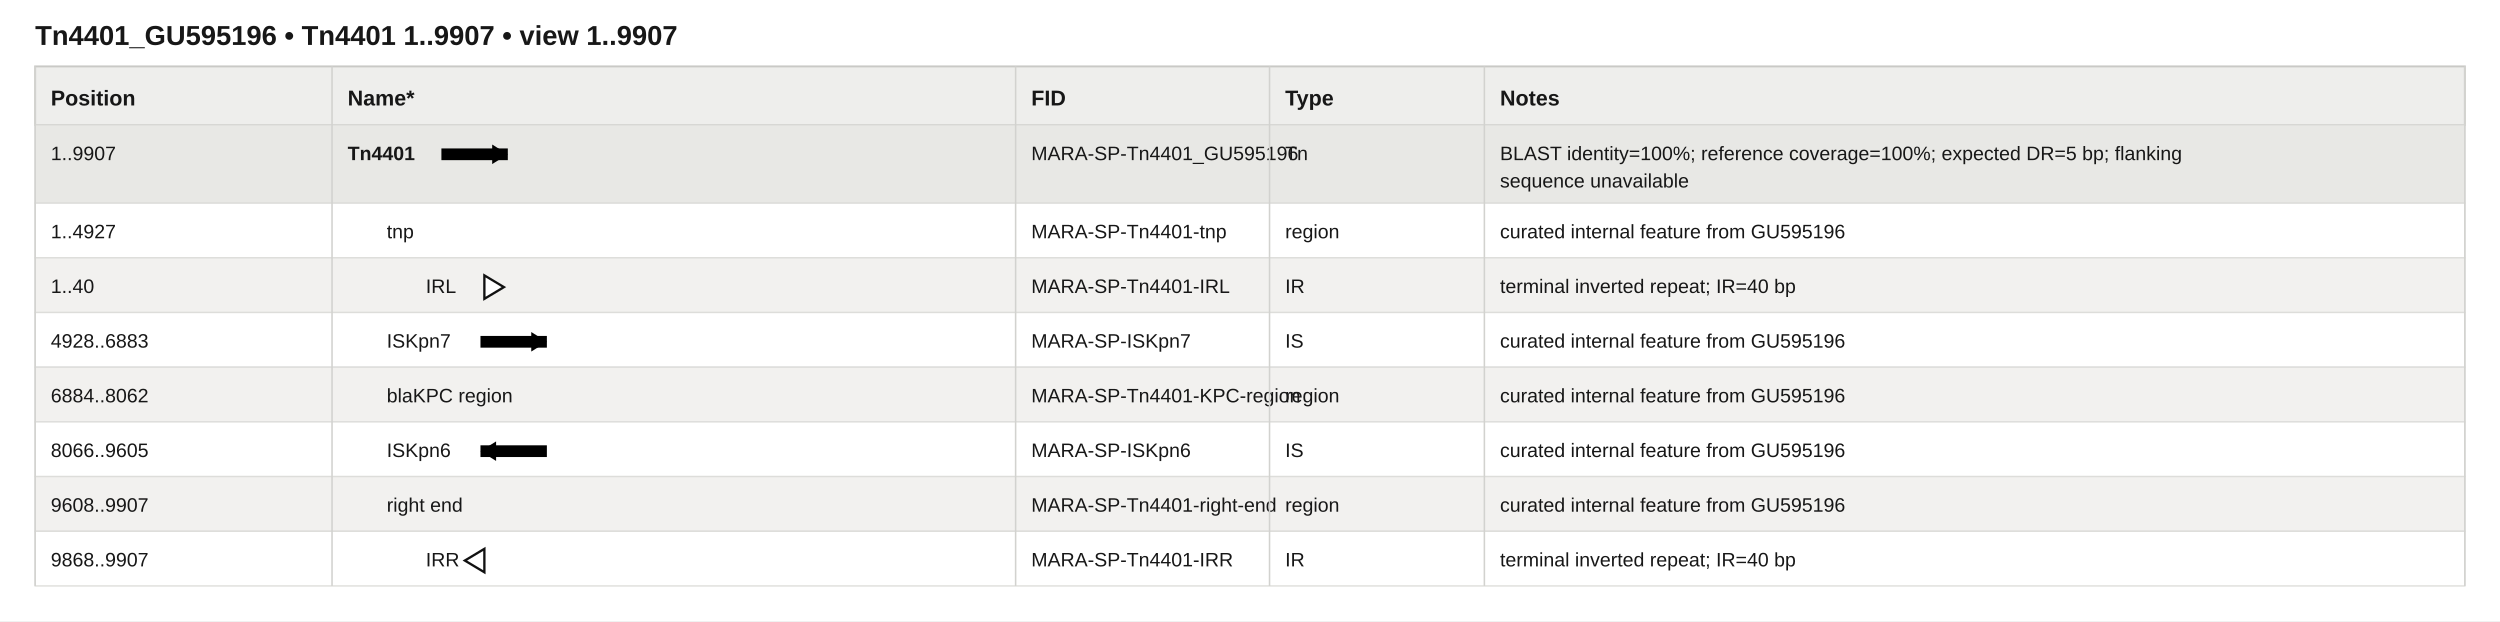
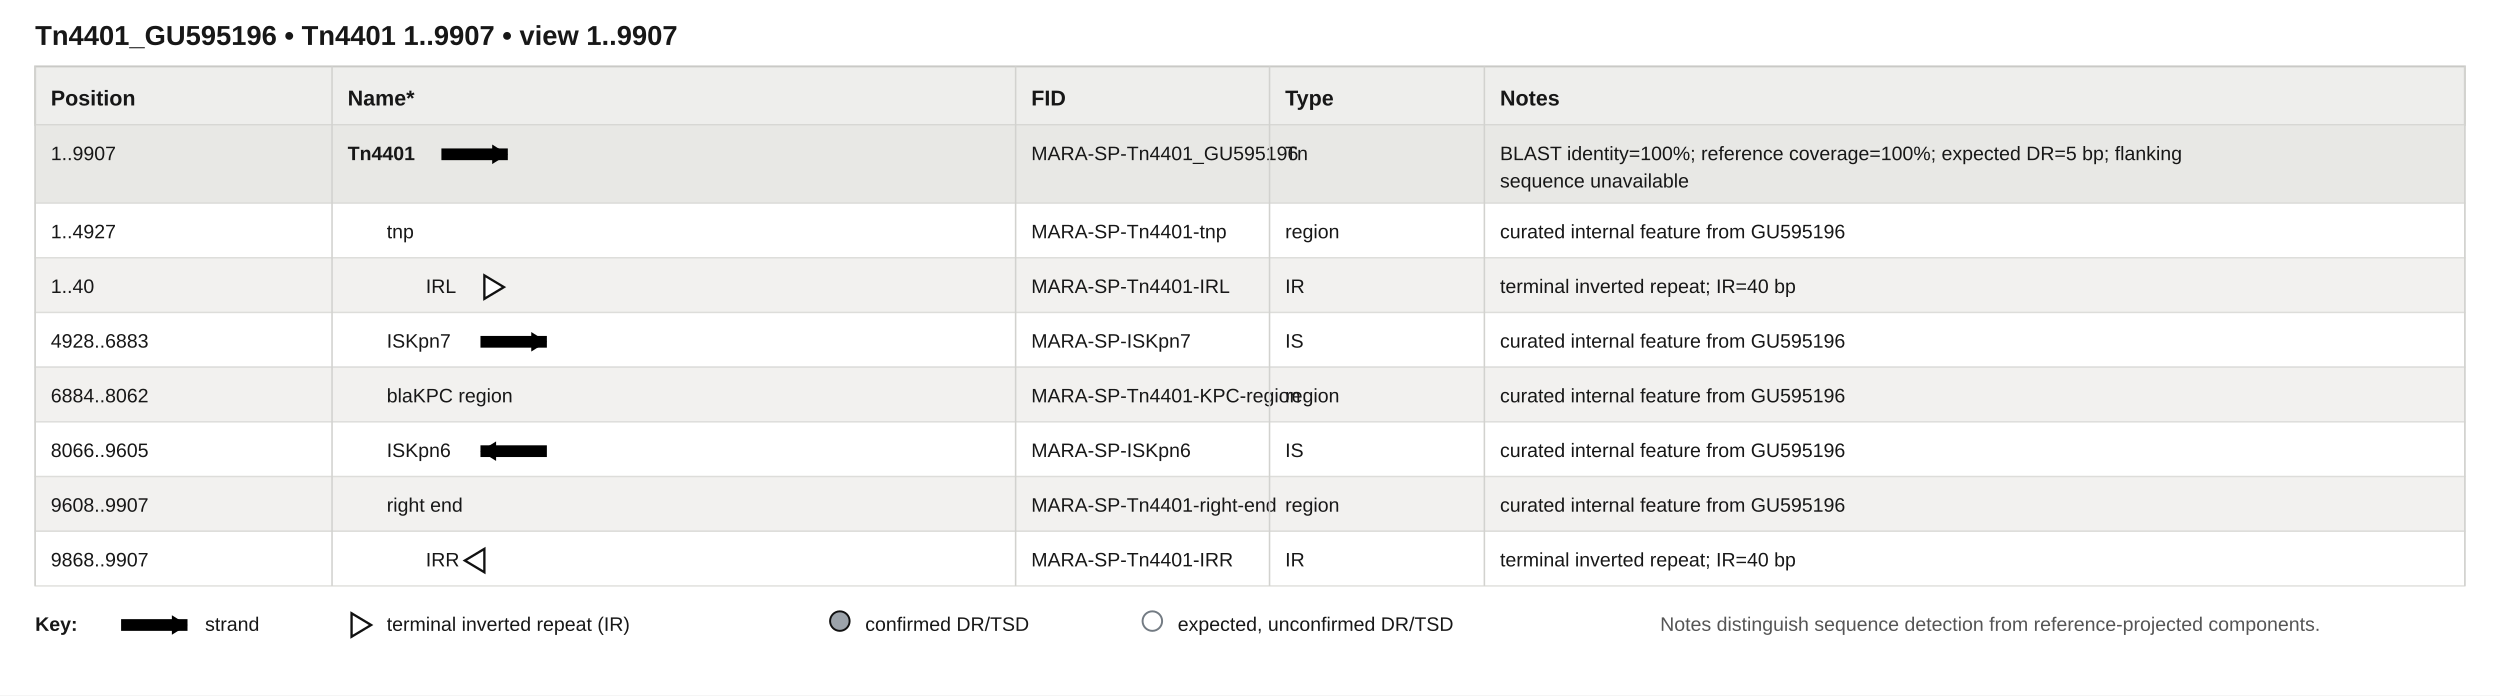
- <svg xmlns="http://www.w3.org/2000/svg" width="1280" height="318" style="background:#fff;font-family:Arial,Helvetica,sans-serif">
-   <rect x="0" y="0" width="1280" height="318" fill="#fff" />
+ <svg xmlns="http://www.w3.org/2000/svg" width="1280" height="356" style="background:#fff;font-family:Arial,Helvetica,sans-serif">
+   <rect x="0" y="0" width="1280" height="356" fill="#fff" />
  <text x="18.0" y="23.0" font-size="14" font-weight="bold" text-anchor="start" fill="#171717">Tn4401_GU595196 • Tn4401 1..9907 • view 1..9907</text>
  <rect x="18" y="34" width="1244" height="30" fill="#eeeeec" stroke="#c9c9c6" />
  <text x="26.0" y="54.0" font-size="11" font-weight="bold" text-anchor="start" fill="#171717">Position</text>
  <text x="178.0" y="54.0" font-size="11" font-weight="bold" text-anchor="start" fill="#171717">Name*</text>
  <text x="528.0" y="54.0" font-size="11" font-weight="bold" text-anchor="start" fill="#171717">FID</text>
  <text x="658.0" y="54.0" font-size="11" font-weight="bold" text-anchor="start" fill="#171717">Type</text>
  <text x="768.0" y="54.0" font-size="11" font-weight="bold" text-anchor="start" fill="#171717">Notes</text>
  <rect x="18" y="64" width="1244" height="40" fill="#e8e8e5" stroke="#ddddda" stroke-width="0.7" />
  <text x="26.0" y="82.0" font-size="10" font-weight="normal" text-anchor="start" fill="#171717">1..9907</text>
  <text x="178.0" y="82.0" font-size="10" font-weight="bold" text-anchor="start" fill="#171717">Tn4401</text>
  <line x1="226.0" y1="79.0" x2="260.0" y2="79.0" stroke="#000" stroke-width="6" />
  <polygon points="260.0,79.0 252.0,74.0 252.0,84.0" fill="#000" />
  <text x="528.0" y="82.0" font-size="10" font-weight="normal" text-anchor="start" fill="#171717">MARA-SP-Tn4401_GU595196</text>
  <text x="658.0" y="82.0" font-size="10" font-weight="normal" text-anchor="start" fill="#171717">Tn</text>
  <text x="768.0" y="82.0" font-size="10" font-weight="normal" text-anchor="start" fill="#171717">BLAST identity=100%; reference coverage=100%; expected DR=5 bp; flanking</text>
  <text x="768.0" y="96.0" font-size="10" font-weight="normal" text-anchor="start" fill="#171717">sequence unavailable</text>
  <rect x="18" y="104" width="1244" height="28" fill="#ffffff" stroke="#ddddda" stroke-width="0.7" />
  <text x="26.0" y="122.0" font-size="10" font-weight="normal" text-anchor="start" fill="#171717">1..4927</text>
  <text x="198.0" y="122.0" font-size="10" font-weight="normal" text-anchor="start" fill="#171717">tnp</text>
  <text x="528.0" y="122.0" font-size="10" font-weight="normal" text-anchor="start" fill="#171717">MARA-SP-Tn4401-tnp</text>
  <text x="658.0" y="122.0" font-size="10" font-weight="normal" text-anchor="start" fill="#171717">region</text>
  <text x="768.0" y="122.0" font-size="10" font-weight="normal" text-anchor="start" fill="#171717">curated internal feature from GU595196</text>
  <rect x="18" y="132" width="1244" height="28" fill="#f2f1ef" stroke="#ddddda" stroke-width="0.7" />
  <text x="26.0" y="150.0" font-size="10" font-weight="normal" text-anchor="start" fill="#171717">1..40</text>
  <text x="218.0" y="150.0" font-size="10" font-weight="normal" text-anchor="start" fill="#171717">IRL</text>
  <polygon points="248.0,141.0 258.0,147.0 248.0,153.0" fill="#fff" stroke="#111" stroke-width="1.2" />
  <text x="528.0" y="150.0" font-size="10" font-weight="normal" text-anchor="start" fill="#171717">MARA-SP-Tn4401-IRL</text>
  <text x="658.0" y="150.0" font-size="10" font-weight="normal" text-anchor="start" fill="#171717">IR</text>
  <text x="768.0" y="150.0" font-size="10" font-weight="normal" text-anchor="start" fill="#171717">terminal inverted repeat; IR=40 bp</text>
  <rect x="18" y="160" width="1244" height="28" fill="#ffffff" stroke="#ddddda" stroke-width="0.7" />
  <text x="26.0" y="178.0" font-size="10" font-weight="normal" text-anchor="start" fill="#171717">4928..6883</text>
  <text x="198.0" y="178.0" font-size="10" font-weight="normal" text-anchor="start" fill="#171717">ISKpn7</text>
  <line x1="246.0" y1="175.0" x2="280.0" y2="175.0" stroke="#000" stroke-width="6" />
  <polygon points="280.0,175.0 272.0,170.0 272.0,180.0" fill="#000" />
  <text x="528.0" y="178.0" font-size="10" font-weight="normal" text-anchor="start" fill="#171717">MARA-SP-ISKpn7</text>
  <text x="658.0" y="178.0" font-size="10" font-weight="normal" text-anchor="start" fill="#171717">IS</text>
  <text x="768.0" y="178.0" font-size="10" font-weight="normal" text-anchor="start" fill="#171717">curated internal feature from GU595196</text>
  <rect x="18" y="188" width="1244" height="28" fill="#f2f1ef" stroke="#ddddda" stroke-width="0.7" />
  <text x="26.0" y="206.0" font-size="10" font-weight="normal" text-anchor="start" fill="#171717">6884..8062</text>
  <text x="198.0" y="206.0" font-size="10" font-weight="normal" text-anchor="start" fill="#171717">blaKPC region</text>
  <text x="528.0" y="206.0" font-size="10" font-weight="normal" text-anchor="start" fill="#171717">MARA-SP-Tn4401-KPC-region</text>
  <text x="658.0" y="206.0" font-size="10" font-weight="normal" text-anchor="start" fill="#171717">region</text>
  <text x="768.0" y="206.0" font-size="10" font-weight="normal" text-anchor="start" fill="#171717">curated internal feature from GU595196</text>
  <rect x="18" y="216" width="1244" height="28" fill="#ffffff" stroke="#ddddda" stroke-width="0.7" />
  <text x="26.0" y="234.0" font-size="10" font-weight="normal" text-anchor="start" fill="#171717">8066..9605</text>
  <text x="198.0" y="234.0" font-size="10" font-weight="normal" text-anchor="start" fill="#171717">ISKpn6</text>
  <line x1="280.0" y1="231.0" x2="246.0" y2="231.0" stroke="#000" stroke-width="6" />
  <polygon points="246.0,231.0 254.0,226.0 254.0,236.0" fill="#000" />
  <text x="528.0" y="234.0" font-size="10" font-weight="normal" text-anchor="start" fill="#171717">MARA-SP-ISKpn6</text>
  <text x="658.0" y="234.0" font-size="10" font-weight="normal" text-anchor="start" fill="#171717">IS</text>
  <text x="768.0" y="234.0" font-size="10" font-weight="normal" text-anchor="start" fill="#171717">curated internal feature from GU595196</text>
  <rect x="18" y="244" width="1244" height="28" fill="#f2f1ef" stroke="#ddddda" stroke-width="0.7" />
  <text x="26.0" y="262.0" font-size="10" font-weight="normal" text-anchor="start" fill="#171717">9608..9907</text>
  <text x="198.0" y="262.0" font-size="10" font-weight="normal" text-anchor="start" fill="#171717">right end</text>
  <text x="528.0" y="262.0" font-size="10" font-weight="normal" text-anchor="start" fill="#171717">MARA-SP-Tn4401-right-end</text>
  <text x="658.0" y="262.0" font-size="10" font-weight="normal" text-anchor="start" fill="#171717">region</text>
  <text x="768.0" y="262.0" font-size="10" font-weight="normal" text-anchor="start" fill="#171717">curated internal feature from GU595196</text>
  <rect x="18" y="272" width="1244" height="28" fill="#ffffff" stroke="#ddddda" stroke-width="0.7" />
  <text x="26.0" y="290.0" font-size="10" font-weight="normal" text-anchor="start" fill="#171717">9868..9907</text>
  <text x="218.0" y="290.0" font-size="10" font-weight="normal" text-anchor="start" fill="#171717">IRR</text>
  <polygon points="248.0,281.0 238.0,287.0 248.0,293.0" fill="#fff" stroke="#111" stroke-width="1.2" />
  <text x="528.0" y="290.0" font-size="10" font-weight="normal" text-anchor="start" fill="#171717">MARA-SP-Tn4401-IRR</text>
  <text x="658.0" y="290.0" font-size="10" font-weight="normal" text-anchor="start" fill="#171717">IR</text>
  <text x="768.0" y="290.0" font-size="10" font-weight="normal" text-anchor="start" fill="#171717">terminal inverted repeat; IR=40 bp</text>
  <line x1="18" y1="34" x2="18" y2="300" stroke="#d2d2cf" stroke-width="0.8" />
  <line x1="170" y1="34" x2="170" y2="300" stroke="#d2d2cf" stroke-width="0.8" />
  <line x1="520" y1="34" x2="520" y2="300" stroke="#d2d2cf" stroke-width="0.8" />
  <line x1="650" y1="34" x2="650" y2="300" stroke="#d2d2cf" stroke-width="0.8" />
  <line x1="760" y1="34" x2="760" y2="300" stroke="#d2d2cf" stroke-width="0.8" />
  <line x1="1262" y1="34" x2="1262" y2="300" stroke="#d2d2cf" stroke-width="0.8" />
+   <text x="18.0" y="323.0" font-size="10" font-weight="bold" text-anchor="start" fill="#171717">Key:</text>
+   <line x1="62.0" y1="320.0" x2="96.0" y2="320.0" stroke="#000" stroke-width="6" />
+   <polygon points="96.0,320.0 88.0,315.0 88.0,325.0" fill="#000" />
+   <text x="105.0" y="323.0" font-size="10" font-weight="normal" text-anchor="start" fill="#171717">strand</text>
+   <polygon points="180.0,314.0 190.0,320.0 180.0,326.0" fill="#fff" stroke="#111" stroke-width="1.2" />
+   <text x="198.0" y="323.0" font-size="10" font-weight="normal" text-anchor="start" fill="#171717">terminal inverted repeat (IR)</text>
+   <circle cx="430" cy="318" r="5" fill="#9ca3aa" stroke="#111" />
+   <text x="443.0" y="323.0" font-size="10" font-weight="normal" text-anchor="start" fill="#171717">confirmed DR/TSD</text>
+   <circle cx="590" cy="318" r="5" fill="#fff" stroke="#737b83" />
+   <text x="603.0" y="323.0" font-size="10" font-weight="normal" text-anchor="start" fill="#171717">expected, unconfirmed DR/TSD</text>
+   <text x="850.0" y="323.0" font-size="10" font-weight="normal" text-anchor="start" fill="#555555">Notes distinguish sequence detection from reference-projected components.</text>
</svg>
